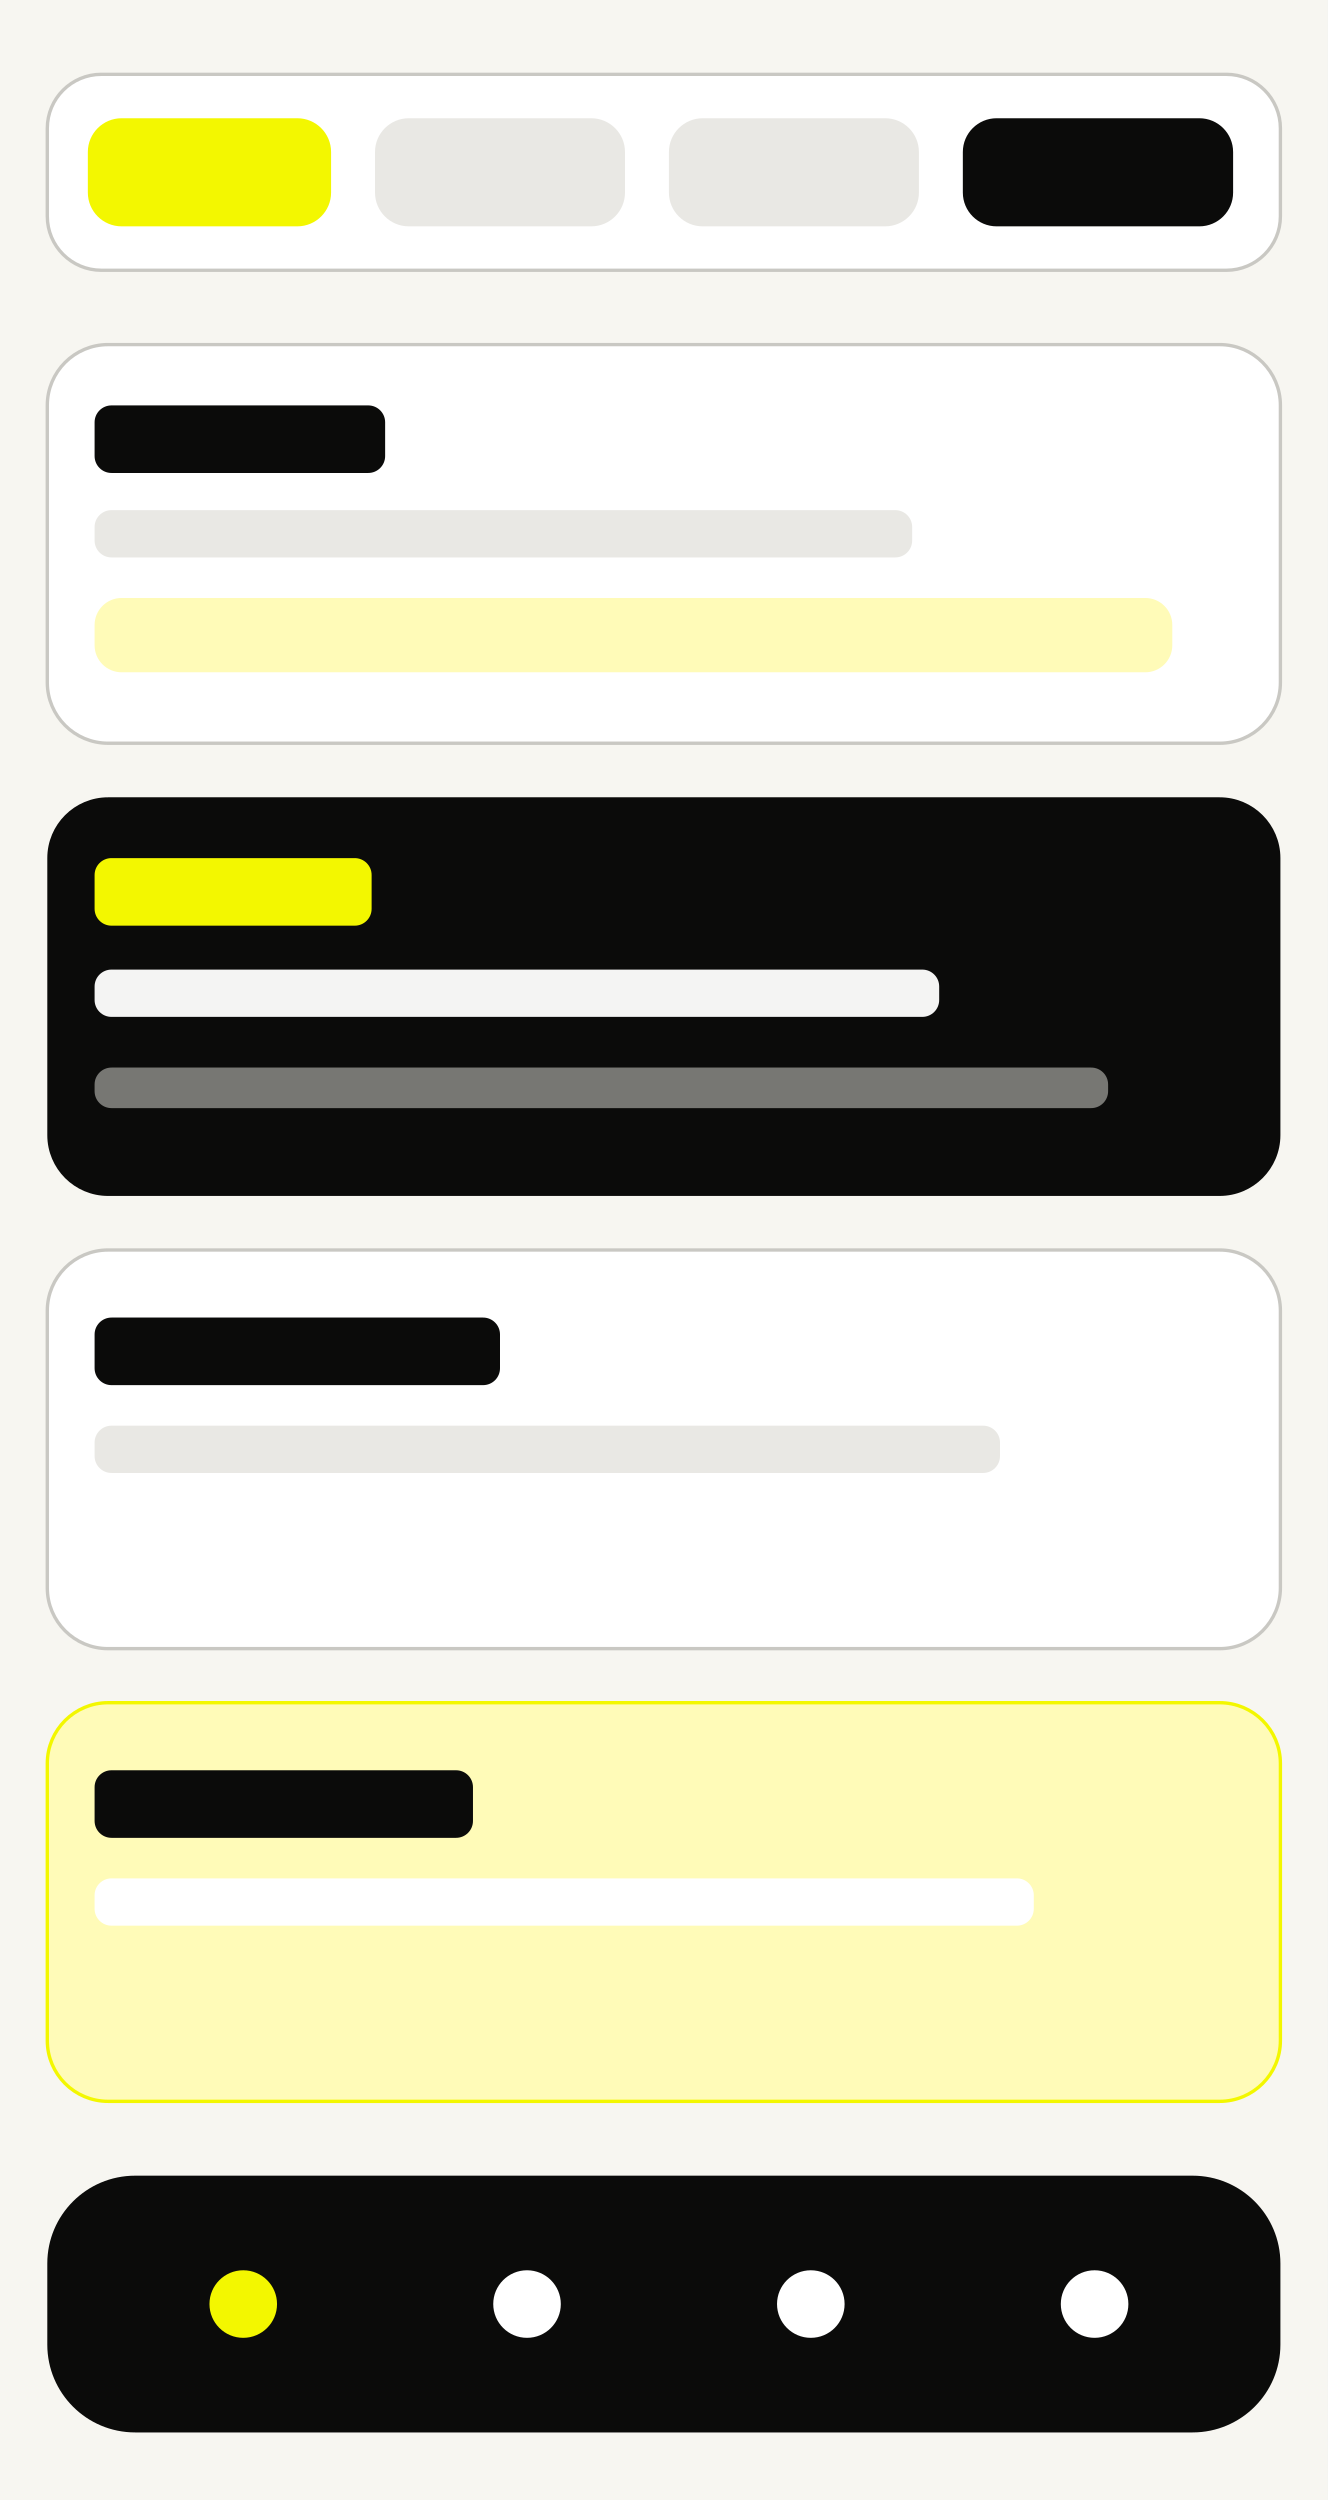
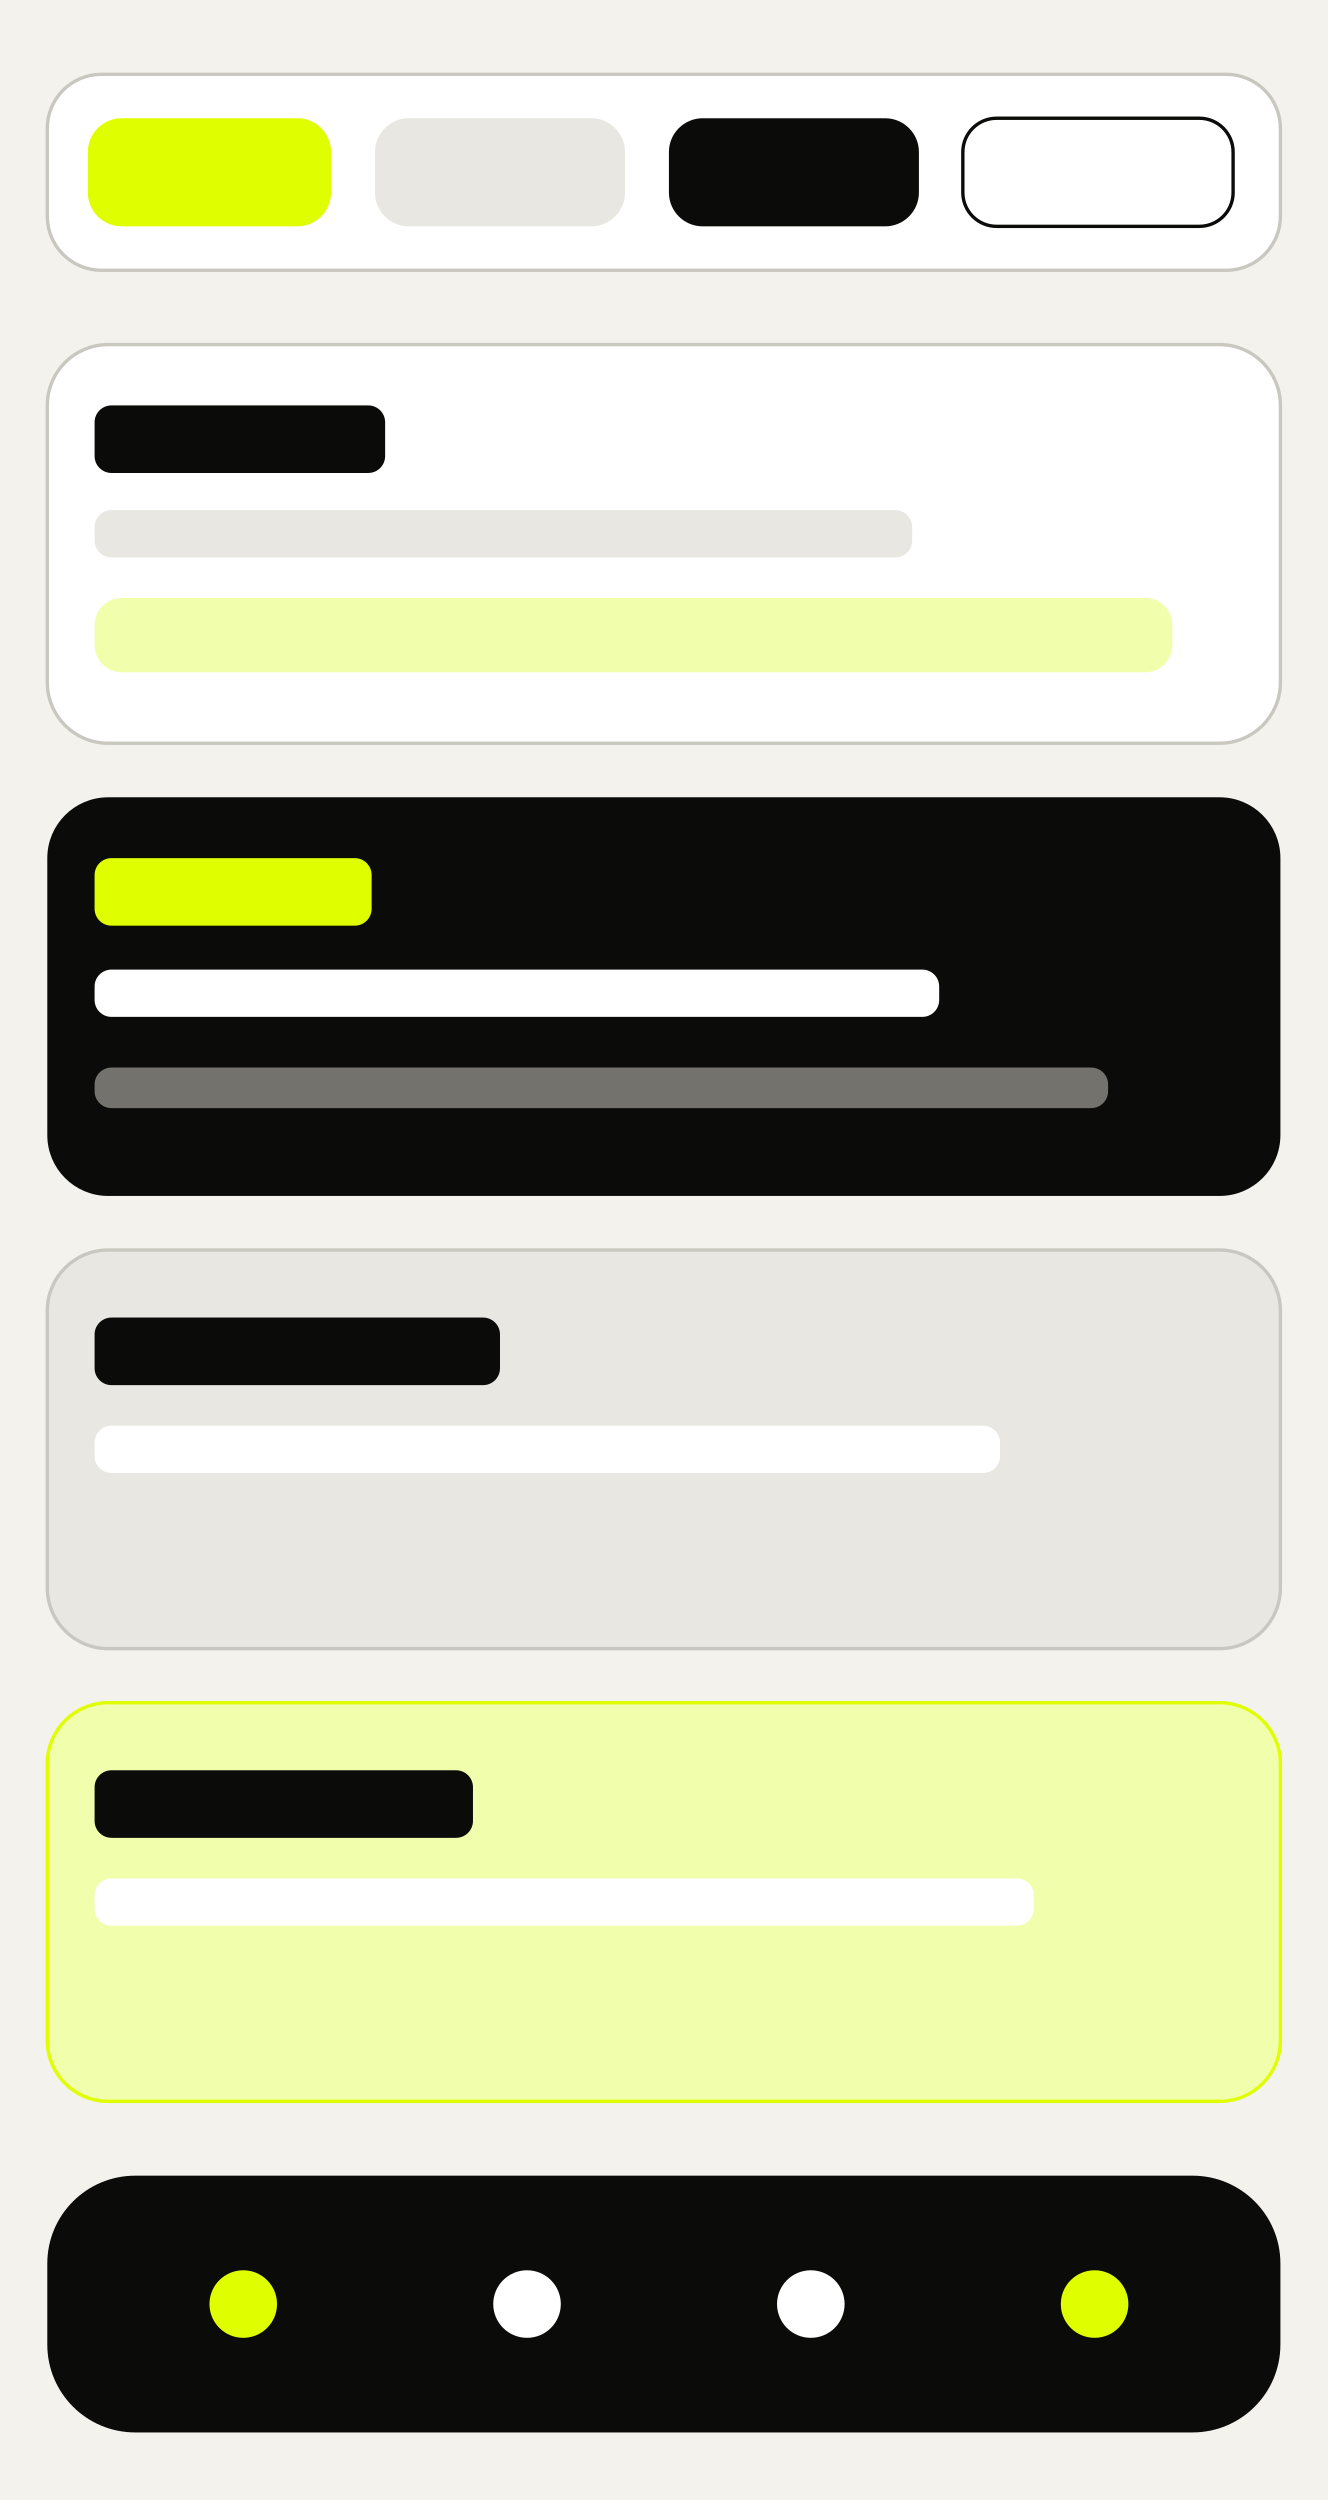
<svg xmlns="http://www.w3.org/2000/svg" viewBox="0 0 393 740">
-   <rect width="393" height="740" fill="#f7f6f1" />
-   <rect x="14" y="22" width="365" height="58" rx="16" fill="#ffffff" stroke="#c9c8c3" />
-   <rect x="26" y="35" width="72" height="32" rx="10" fill="#f3f700" />
-   <rect x="111" y="35" width="74" height="32" rx="10" fill="#e9e8e4" />
-   <rect x="198" y="35" width="74" height="32" rx="10" fill="#e9e8e4" />
-   <rect x="285" y="35" width="80" height="32" rx="10" fill="#0b0b0a" />
-   <rect x="14" y="102" width="365" height="118" rx="18" fill="#ffffff" stroke="#c9c8c3" />
+   <rect width="393" height="740" fill="#f3f2ec" />
+   <rect x="14" y="22" width="365" height="58" rx="16" fill="#ffffff" stroke="#c8c7c0" />
+   <rect x="26" y="35" width="72" height="32" rx="10" fill="#dfff00" />
+   <rect x="111" y="35" width="74" height="32" rx="10" fill="#e8e7e1" />
+   <rect x="198" y="35" width="74" height="32" rx="10" fill="#0b0b0a" />
+   <rect x="285" y="35" width="80" height="32" rx="10" fill="#ffffff" stroke="#0b0b0a" />
+   <rect x="14" y="102" width="365" height="118" rx="18" fill="#ffffff" stroke="#c8c7c0" />
  <rect x="28" y="120" width="86" height="20" rx="5" fill="#0b0b0a" />
-   <rect x="28" y="151" width="242" height="14" rx="5" fill="#e9e8e4" />
-   <rect x="28" y="177" width="319" height="22" rx="8" fill="#fffbb8" />
+   <rect x="28" y="151" width="242" height="14" rx="5" fill="#e8e7e1" />
+   <rect x="28" y="177" width="319" height="22" rx="8" fill="#f1ffad" />
  <rect x="14" y="236" width="365" height="118" rx="18" fill="#0b0b0a" />
-   <rect x="28" y="254" width="82" height="20" rx="5" fill="#f3f700" />
-   <rect x="28" y="287" width="250" height="14" rx="5" fill="#ffffff" opacity=".95" />
-   <rect x="28" y="316" width="300" height="12" rx="5" fill="#777773" />
-   <rect x="14" y="370" width="365" height="118" rx="18" fill="#ffffff" stroke="#c9c8c3" />
+   <rect x="28" y="254" width="82" height="20" rx="5" fill="#dfff00" />
+   <rect x="28" y="287" width="250" height="14" rx="5" fill="#ffffff" />
+   <rect x="28" y="316" width="300" height="12" rx="5" fill="#73726d" />
+   <rect x="14" y="370" width="365" height="118" rx="18" fill="#e8e7e1" stroke="#c8c7c0" />
  <rect x="28" y="390" width="120" height="20" rx="5" fill="#0b0b0a" />
-   <rect x="28" y="422" width="268" height="14" rx="5" fill="#e9e8e4" />
-   <rect x="14" y="504" width="365" height="118" rx="18" fill="#fffbb8" stroke="#f3f700" />
+   <rect x="28" y="422" width="268" height="14" rx="5" fill="#ffffff" />
+   <rect x="14" y="504" width="365" height="118" rx="18" fill="#f1ffad" stroke="#dfff00" />
  <rect x="28" y="524" width="112" height="20" rx="5" fill="#0b0b0a" />
  <rect x="28" y="556" width="278" height="14" rx="5" fill="#ffffff" />
  <rect x="14" y="644" width="365" height="76" rx="26" fill="#0b0b0a" />
-   <circle cx="72" cy="682" r="10" fill="#f3f700" />
+   <circle cx="72" cy="682" r="10" fill="#dfff00" />
  <circle cx="156" cy="682" r="10" fill="#ffffff" />
  <circle cx="240" cy="682" r="10" fill="#ffffff" />
-   <circle cx="324" cy="682" r="10" fill="#ffffff" />
+   <circle cx="324" cy="682" r="10" fill="#dfff00" />
</svg>
